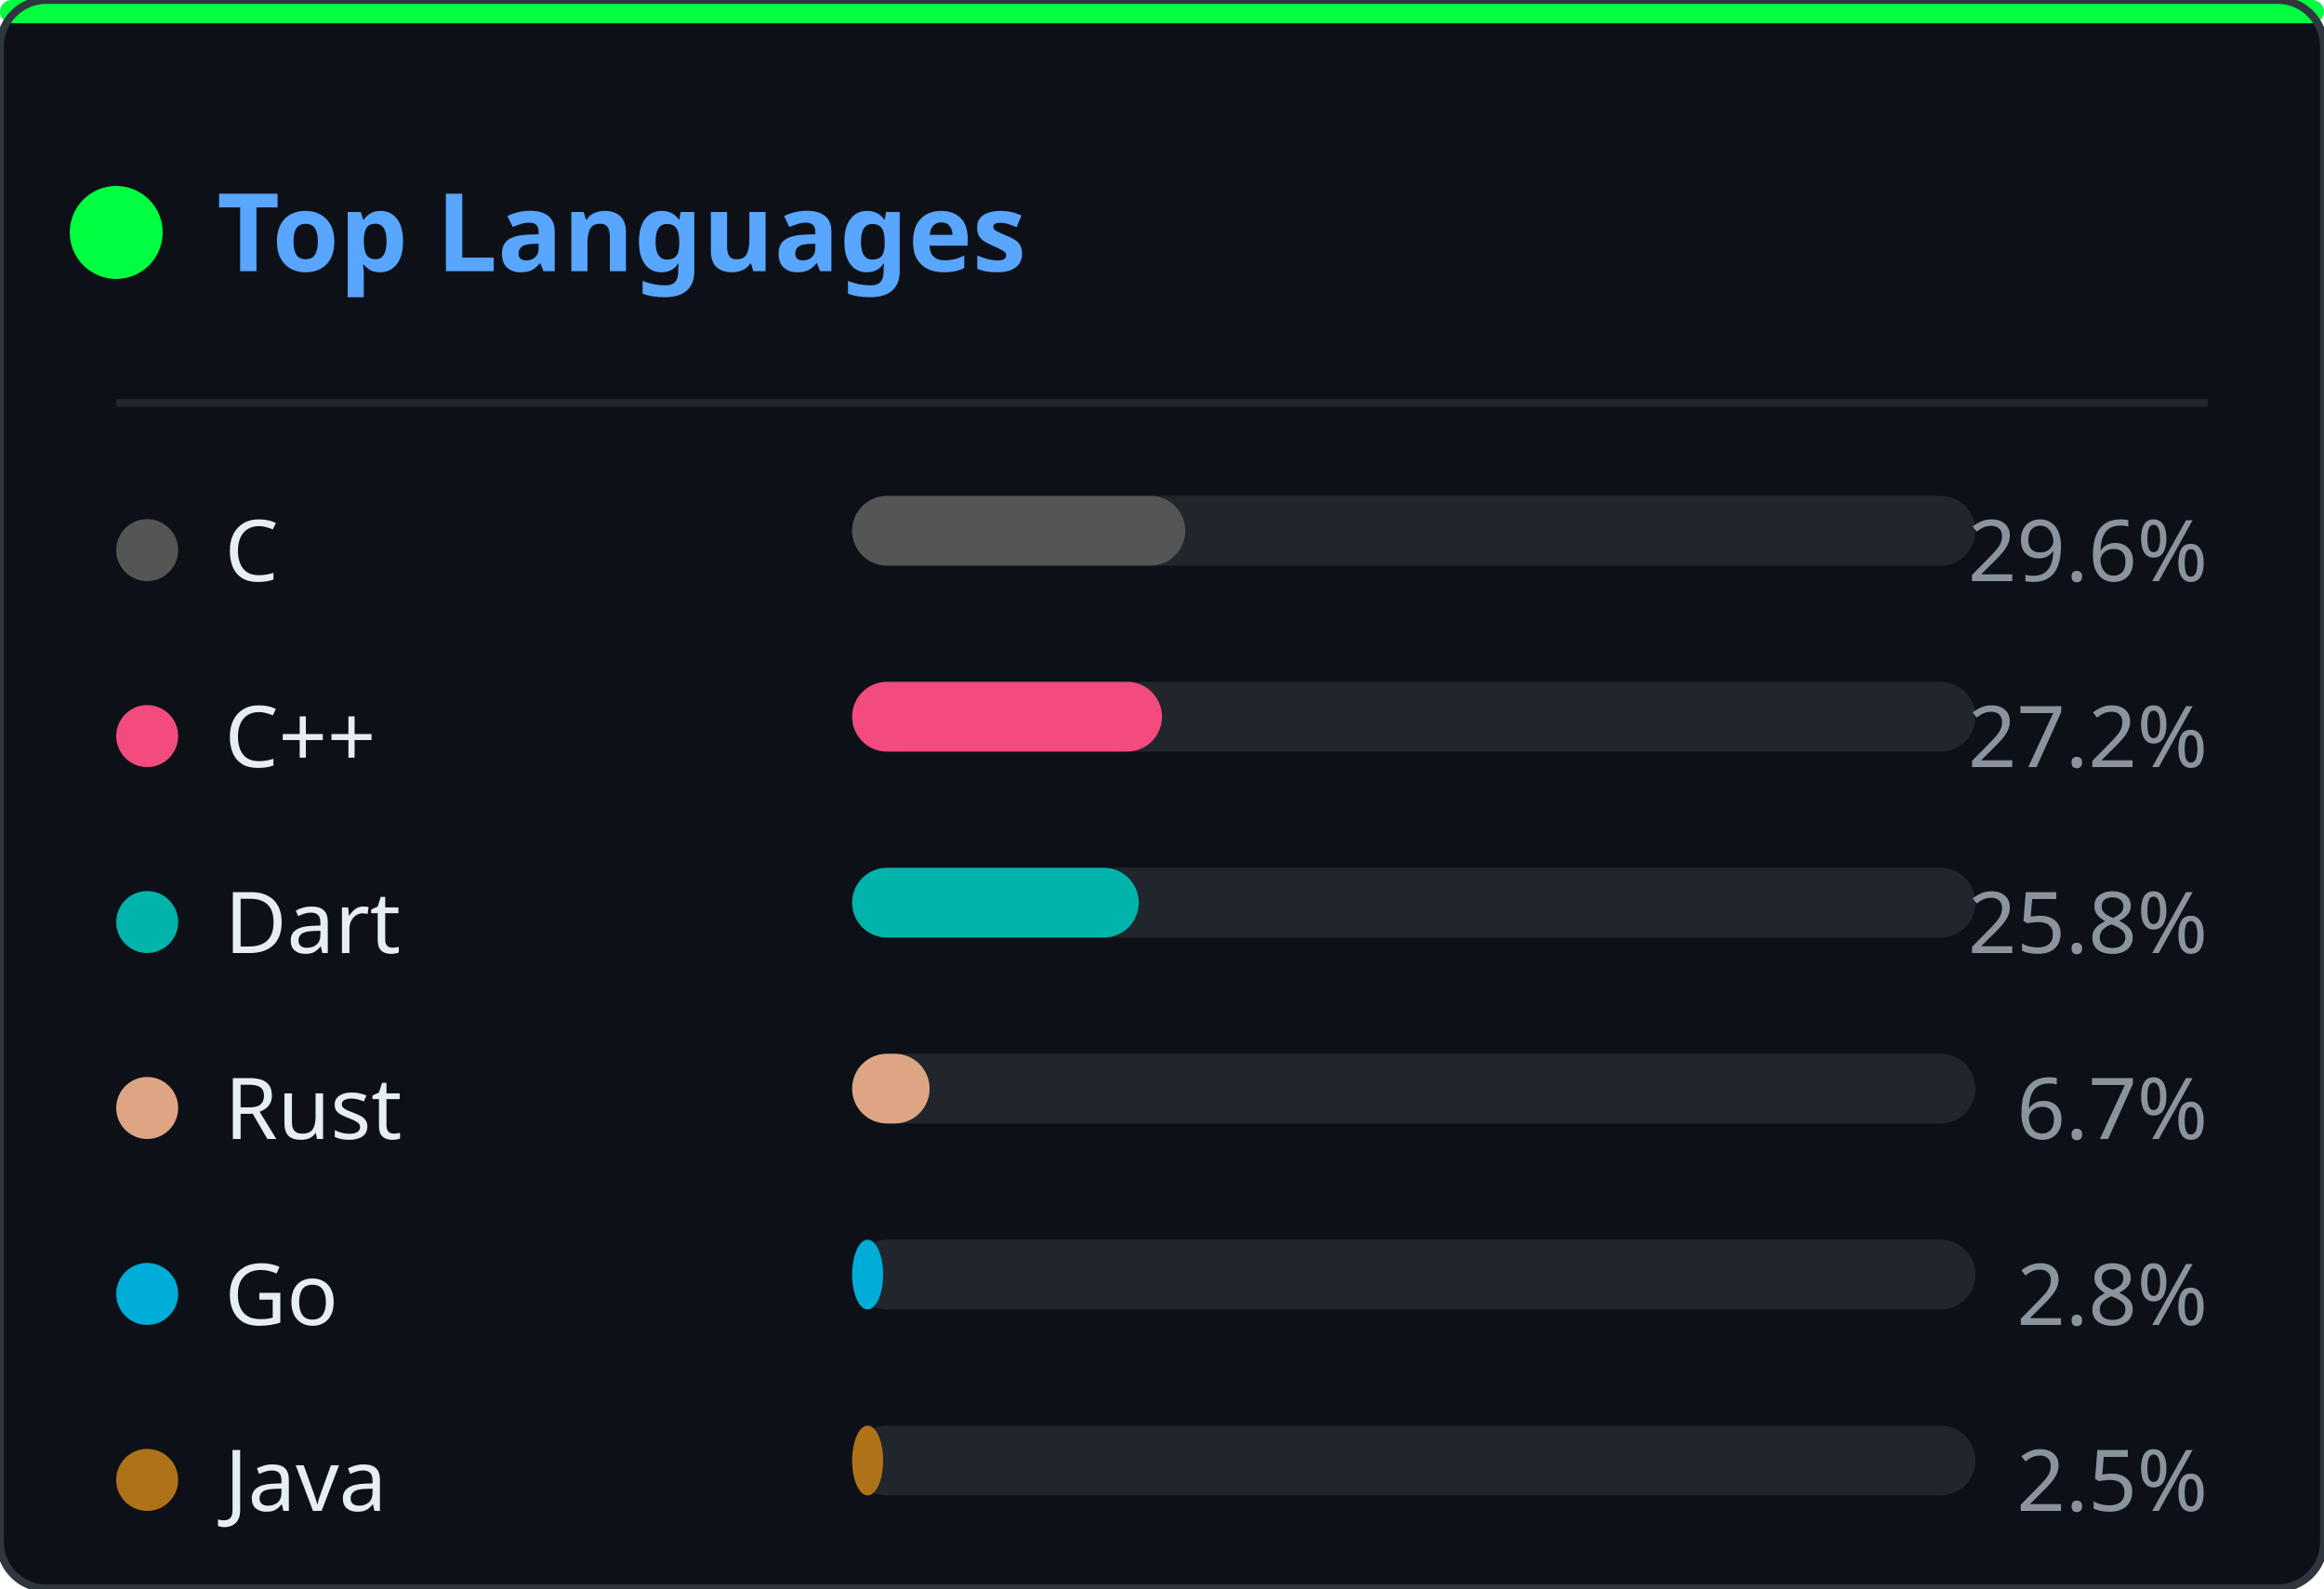
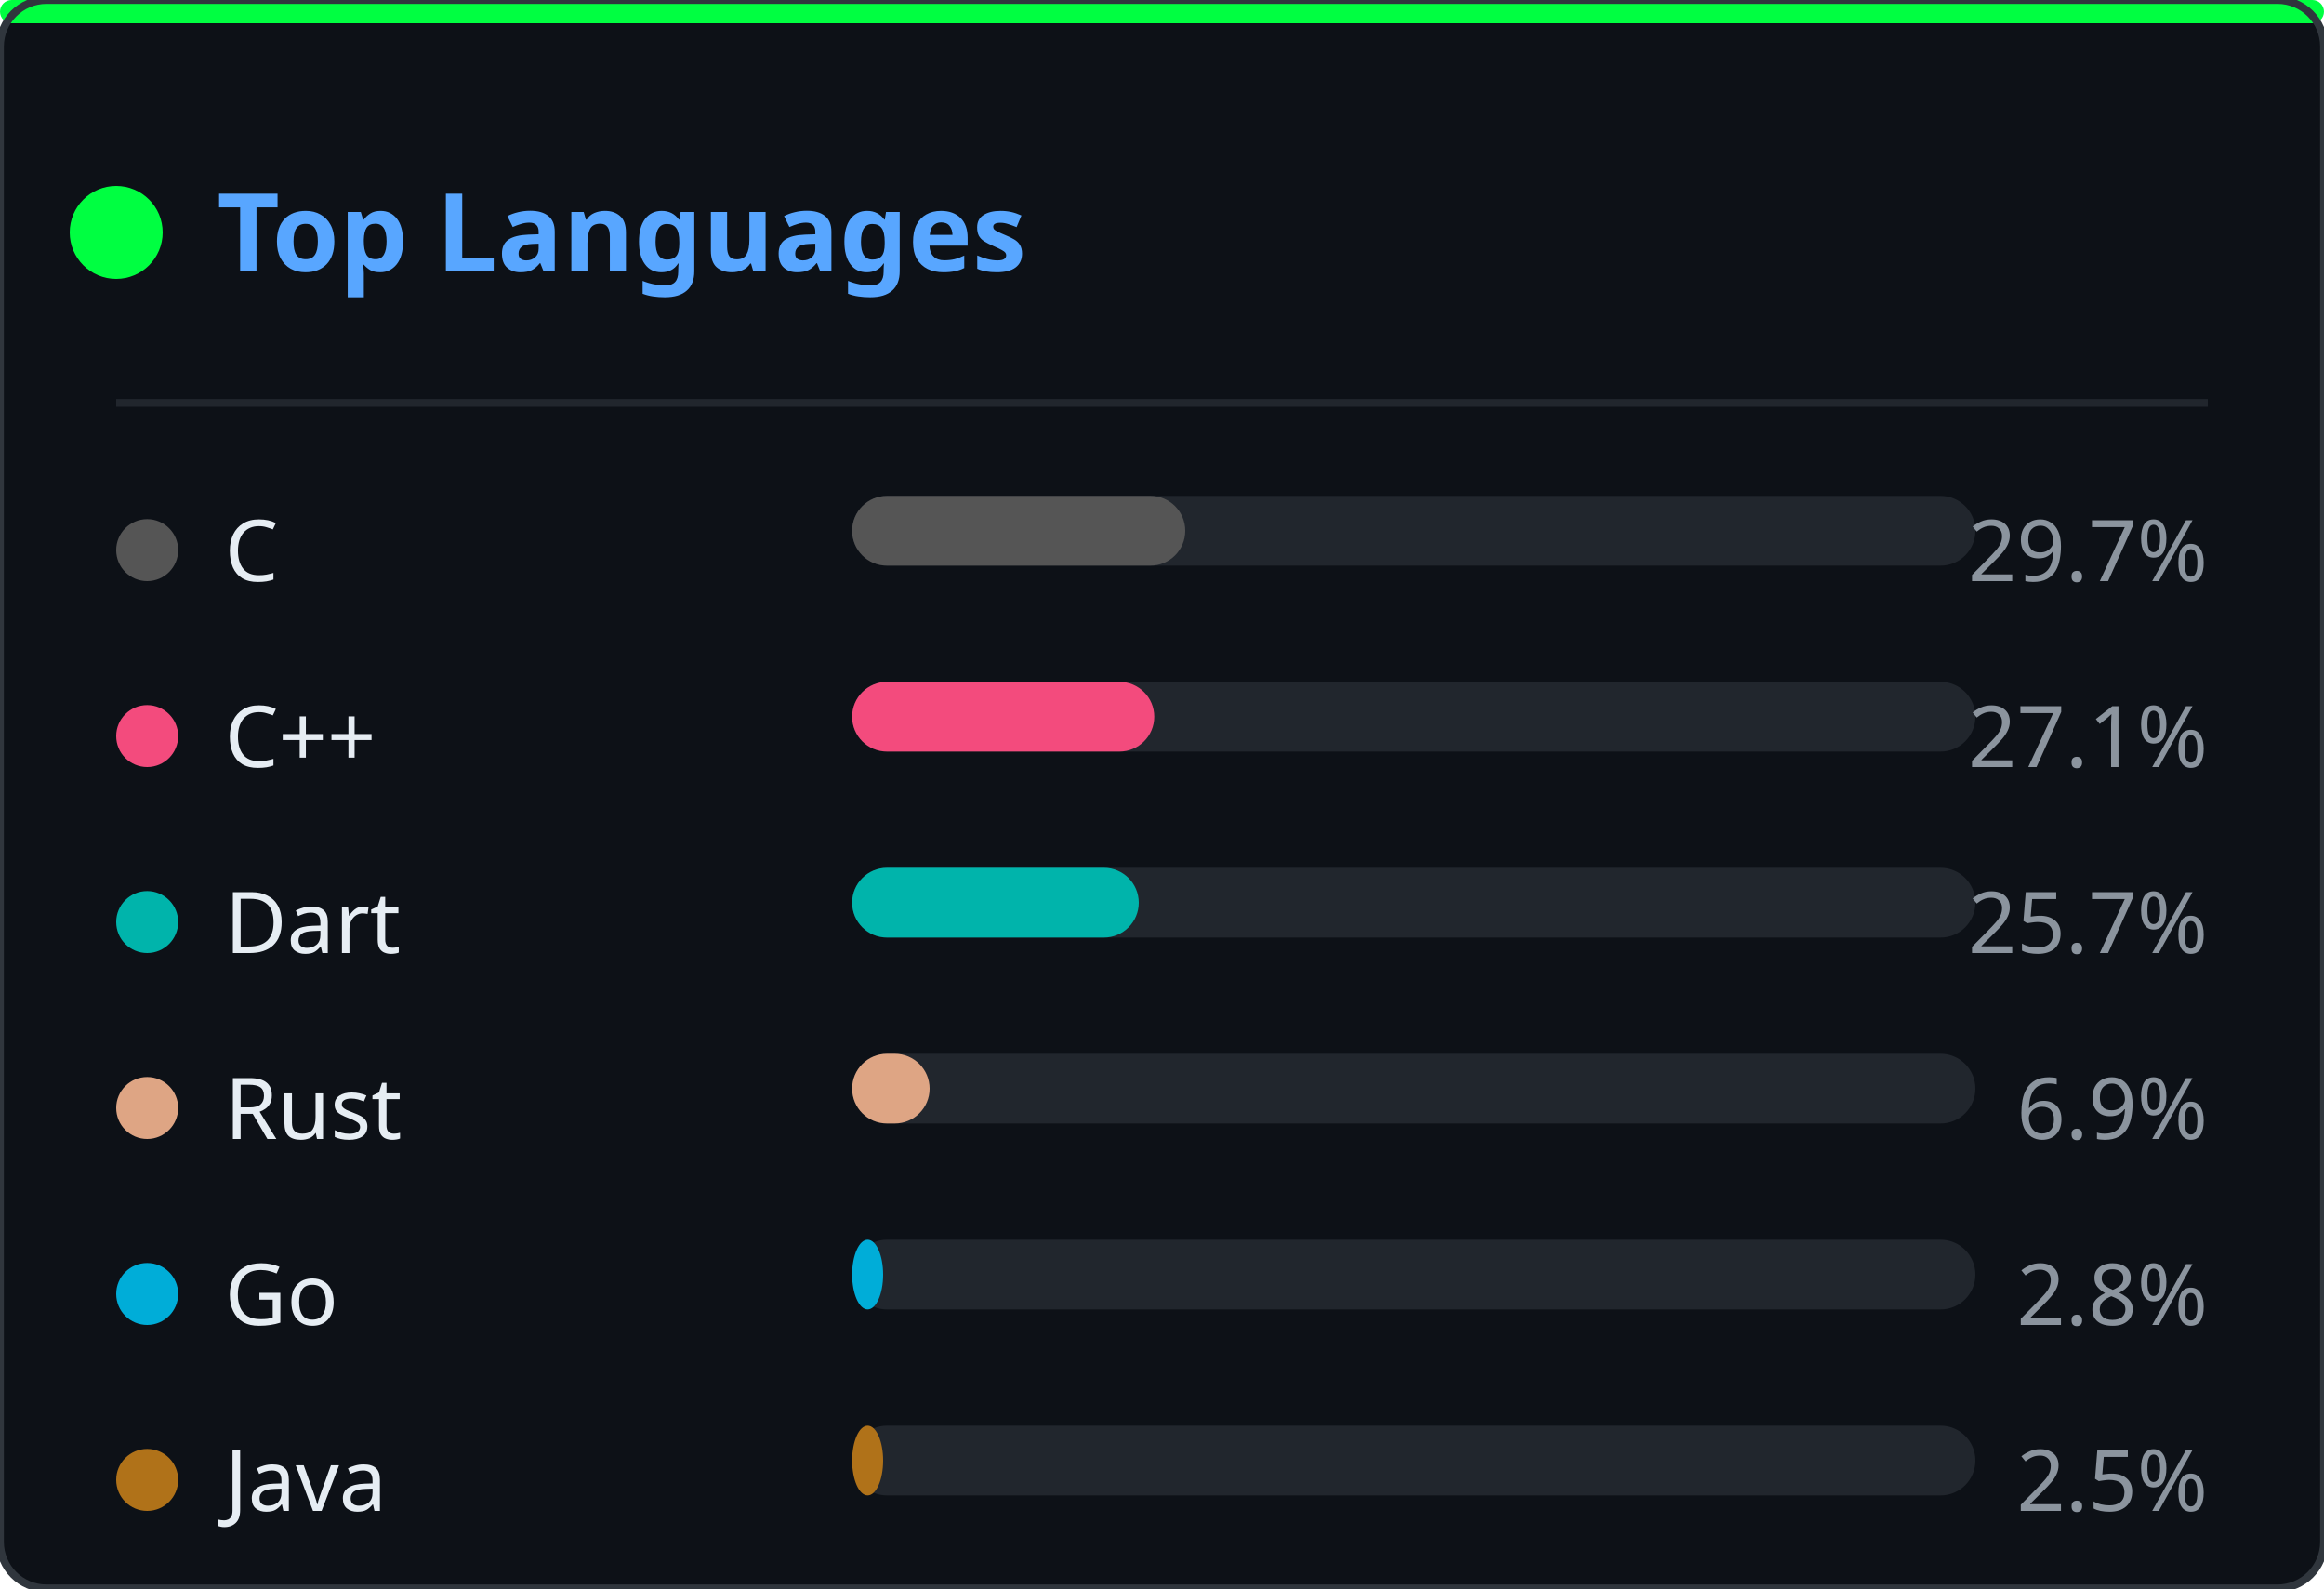
<svg xmlns="http://www.w3.org/2000/svg" width="300" height="205" viewBox="0 0 300 205">
  <defs>
    <clipPath id="ln-clip">
      <rect width="300" height="205" rx="6" />
    </clipPath>
  </defs>
  <rect width="300" height="205" rx="6" fill="#0d1117" />
  <g clip-path="url(#ln-clip)">
    <g opacity="0.10">
      <style>@keyframes ln0{from{transform:translateY(-46px)}to{transform:translateY(219px)}}@keyframes ln1{from{transform:translateY(-46px)}to{transform:translateY(219px)}}@keyframes ln2{from{transform:translateY(-46px)}to{transform:translateY(219px)}}@keyframes ln3{from{transform:translateY(-46px)}to{transform:translateY(219px)}}@keyframes ln4{from{transform:translateY(-46px)}to{transform:translateY(219px)}}@keyframes ln5{from{transform:translateY(-46px)}to{transform:translateY(219px)}}@keyframes ln6{from{transform:translateY(-46px)}to{transform:translateY(219px)}}@keyframes ln7{from{transform:translateY(-46px)}to{transform:translateY(219px)}}@keyframes ln8{from{transform:translateY(-46px)}to{transform:translateY(219px)}}@keyframes ln9{from{transform:translateY(-46px)}to{transform:translateY(219px)}}@keyframes ln10{from{transform:translateY(-46px)}to{transform:translateY(219px)}}@keyframes ln11{from{transform:translateY(-46px)}to{transform:translateY(219px)}}</style>
      <g style="animation:ln0 1.92s linear infinite;animation-delay:-0.55s">
        <text x="93" y="0" font-family="monospace" font-size="12" fill="#00ff41">ｿ</text>
        <text x="93" y="-14" font-family="monospace" font-size="12" fill="#00ff41" opacity="0.75">7</text>
        <text x="93" y="-28" font-family="monospace" font-size="12" fill="#00ff41" opacity="0.50">3</text>
        <text x="93" y="-42" font-family="monospace" font-size="12" fill="#00ff41" opacity="0.25">ﾑ</text>
      </g>
      <g style="animation:ln1 2.40s linear infinite;animation-delay:-0.40s">
        <text x="41" y="0" font-family="monospace" font-size="12" fill="#00ff41">ｶ</text>
        <text x="41" y="-14" font-family="monospace" font-size="12" fill="#00ff41" opacity="0.75">ｭ</text>
        <text x="41" y="-28" font-family="monospace" font-size="12" fill="#00ff41" opacity="0.50">ｳ</text>
        <text x="41" y="-42" font-family="monospace" font-size="12" fill="#00ff41" opacity="0.25">ﾎ</text>
      </g>
      <g style="animation:ln2 2.75s linear infinite;animation-delay:-0.79s">
        <text x="205" y="0" font-family="monospace" font-size="12" fill="#00ff41">1</text>
        <text x="205" y="-14" font-family="monospace" font-size="12" fill="#00ff41" opacity="0.75">ﾀ</text>
        <text x="205" y="-28" font-family="monospace" font-size="12" fill="#00ff41" opacity="0.50">ﾓ</text>
        <text x="205" y="-42" font-family="monospace" font-size="12" fill="#00ff41" opacity="0.25">6</text>
      </g>
      <g style="animation:ln3 1.66s linear infinite;animation-delay:-0.60s">
        <text x="137" y="0" font-family="monospace" font-size="12" fill="#00ff41">ｮ</text>
        <text x="137" y="-14" font-family="monospace" font-size="12" fill="#00ff41" opacity="0.75">ｽ</text>
        <text x="137" y="-28" font-family="monospace" font-size="12" fill="#00ff41" opacity="0.50">ｾ</text>
        <text x="137" y="-42" font-family="monospace" font-size="12" fill="#00ff41" opacity="0.25">ｫ</text>
      </g>
      <g style="animation:ln4 2.63s linear infinite;animation-delay:-1.74s">
        <text x="37" y="0" font-family="monospace" font-size="12" fill="#00ff41">ｿ</text>
        <text x="37" y="-14" font-family="monospace" font-size="12" fill="#00ff41" opacity="0.75">ﾍ</text>
        <text x="37" y="-28" font-family="monospace" font-size="12" fill="#00ff41" opacity="0.50">ｨ</text>
        <text x="37" y="-42" font-family="monospace" font-size="12" fill="#00ff41" opacity="0.25">5</text>
      </g>
      <g style="animation:ln5 3.08s linear infinite;animation-delay:-2.49s">
        <text x="81" y="0" font-family="monospace" font-size="12" fill="#00ff41">2</text>
        <text x="81" y="-14" font-family="monospace" font-size="12" fill="#00ff41" opacity="0.75">ｻ</text>
        <text x="81" y="-28" font-family="monospace" font-size="12" fill="#00ff41" opacity="0.50">8</text>
        <text x="81" y="-42" font-family="monospace" font-size="12" fill="#00ff41" opacity="0.25">ﾑ</text>
      </g>
      <g style="animation:ln6 1.75s linear infinite;animation-delay:-1.65s">
        <text x="149" y="0" font-family="monospace" font-size="12" fill="#00ff41">ﾔ</text>
        <text x="149" y="-14" font-family="monospace" font-size="12" fill="#00ff41" opacity="0.75">6</text>
        <text x="149" y="-28" font-family="monospace" font-size="12" fill="#00ff41" opacity="0.50">ﾓ</text>
        <text x="149" y="-42" font-family="monospace" font-size="12" fill="#00ff41" opacity="0.25">ﾑ</text>
      </g>
      <g style="animation:ln7 2.87s linear infinite;animation-delay:-0.22s">
        <text x="133" y="0" font-family="monospace" font-size="12" fill="#00ff41">ｺ</text>
        <text x="133" y="-14" font-family="monospace" font-size="12" fill="#00ff41" opacity="0.75">ｬ</text>
        <text x="133" y="-28" font-family="monospace" font-size="12" fill="#00ff41" opacity="0.50">ﾋ</text>
        <text x="133" y="-42" font-family="monospace" font-size="12" fill="#00ff41" opacity="0.25">6</text>
      </g>
      <g style="animation:ln8 2.04s linear infinite;animation-delay:-0.62s">
        <text x="113" y="0" font-family="monospace" font-size="12" fill="#00ff41">ｩ</text>
        <text x="113" y="-14" font-family="monospace" font-size="12" fill="#00ff41" opacity="0.75">ﾘ</text>
        <text x="113" y="-28" font-family="monospace" font-size="12" fill="#00ff41" opacity="0.50">ﾂ</text>
        <text x="113" y="-42" font-family="monospace" font-size="12" fill="#00ff41" opacity="0.25">0</text>
      </g>
      <g style="animation:ln9 2.67s linear infinite;animation-delay:-1.60s">
        <text x="17" y="0" font-family="monospace" font-size="12" fill="#00ff41">ﾎ</text>
        <text x="17" y="-14" font-family="monospace" font-size="12" fill="#00ff41" opacity="0.75">5</text>
        <text x="17" y="-28" font-family="monospace" font-size="12" fill="#00ff41" opacity="0.50">ｵ</text>
        <text x="17" y="-42" font-family="monospace" font-size="12" fill="#00ff41" opacity="0.25">5</text>
      </g>
      <g style="animation:ln10 1.99s linear infinite;animation-delay:-0.10s">
        <text x="225" y="0" font-family="monospace" font-size="12" fill="#00ff41">ﾊ</text>
        <text x="225" y="-14" font-family="monospace" font-size="12" fill="#00ff41" opacity="0.75">ﾗ</text>
        <text x="225" y="-28" font-family="monospace" font-size="12" fill="#00ff41" opacity="0.50">ｧ</text>
        <text x="225" y="-42" font-family="monospace" font-size="12" fill="#00ff41" opacity="0.25">ｺ</text>
      </g>
      <g style="animation:ln11 1.72s linear infinite;animation-delay:-0.65s">
        <text x="105" y="0" font-family="monospace" font-size="12" fill="#00ff41">ﾁ</text>
        <text x="105" y="-14" font-family="monospace" font-size="12" fill="#00ff41" opacity="0.75">ｹ</text>
        <text x="105" y="-28" font-family="monospace" font-size="12" fill="#00ff41" opacity="0.50">ﾒ</text>
        <text x="105" y="-42" font-family="monospace" font-size="12" fill="#00ff41" opacity="0.25">ﾎ</text>
      </g>
    </g>
  </g>
  <rect width="300" height="3" rx="1.5" fill="#00ff41" />
  <rect width="300" height="205" rx="6" fill="none" stroke="#30363d" stroke-width="1" />
  <circle cx="15" cy="30" r="6" fill="#00ff41" />
  <text x="28" y="35" font-family="'Segoe UI',Ubuntu,sans-serif" font-size="14" font-weight="600" fill="#58a6ff">Top Languages</text>
  <line x1="15" y1="52" x2="285" y2="52" stroke="#21262d" stroke-width="1" />
  <circle cx="19" cy="71" r="4" fill="#555555" />
  <text x="29" y="75" font-family="'Segoe UI',Ubuntu,sans-serif" font-size="11" fill="#e6edf3">C</text>
  <rect x="110" y="64" width="145" height="9" rx="4.5" fill="#21262d" />
  <rect x="110" y="64" width="43" height="9" rx="4.5" fill="#555555" />
-   <text x="285" y="75" text-anchor="end" font-family="'Segoe UI',Ubuntu,sans-serif" font-size="11" fill="#8b949e">29.6%</text>
+   <text x="285" y="75" text-anchor="end" font-family="'Segoe UI',Ubuntu,sans-serif" font-size="11" fill="#8b949e">29.7%</text>
  <circle cx="19" cy="95" r="4" fill="#f34b7d" />
  <text x="29" y="99" font-family="'Segoe UI',Ubuntu,sans-serif" font-size="11" fill="#e6edf3">C++</text>
  <rect x="110" y="88" width="145" height="9" rx="4.5" fill="#21262d" />
-   <rect x="110" y="88" width="40" height="9" rx="4.5" fill="#f34b7d" />
-   <text x="285" y="99" text-anchor="end" font-family="'Segoe UI',Ubuntu,sans-serif" font-size="11" fill="#8b949e">27.2%</text>
+   <rect x="110" y="88" width="39" height="9" rx="4.5" fill="#f34b7d" />
+   <text x="285" y="99" text-anchor="end" font-family="'Segoe UI',Ubuntu,sans-serif" font-size="11" fill="#8b949e">27.1%</text>
  <circle cx="19" cy="119" r="4" fill="#00B4AB" />
  <text x="29" y="123" font-family="'Segoe UI',Ubuntu,sans-serif" font-size="11" fill="#e6edf3">Dart</text>
  <rect x="110" y="112" width="145" height="9" rx="4.5" fill="#21262d" />
  <rect x="110" y="112" width="37" height="9" rx="4.5" fill="#00B4AB" />
-   <text x="285" y="123" text-anchor="end" font-family="'Segoe UI',Ubuntu,sans-serif" font-size="11" fill="#8b949e">25.8%</text>
+   <text x="285" y="123" text-anchor="end" font-family="'Segoe UI',Ubuntu,sans-serif" font-size="11" fill="#8b949e">25.7%</text>
  <circle cx="19" cy="143" r="4" fill="#dea584" />
  <text x="29" y="147" font-family="'Segoe UI',Ubuntu,sans-serif" font-size="11" fill="#e6edf3">Rust</text>
  <rect x="110" y="136" width="145" height="9" rx="4.5" fill="#21262d" />
  <rect x="110" y="136" width="10" height="9" rx="4.5" fill="#dea584" />
-   <text x="285" y="147" text-anchor="end" font-family="'Segoe UI',Ubuntu,sans-serif" font-size="11" fill="#8b949e">6.7%</text>
+   <text x="285" y="147" text-anchor="end" font-family="'Segoe UI',Ubuntu,sans-serif" font-size="11" fill="#8b949e">6.9%</text>
  <circle cx="19" cy="167" r="4" fill="#00ADD8" />
  <text x="29" y="171" font-family="'Segoe UI',Ubuntu,sans-serif" font-size="11" fill="#e6edf3">Go</text>
  <rect x="110" y="160" width="145" height="9" rx="4.5" fill="#21262d" />
  <rect x="110" y="160" width="4" height="9" rx="4.5" fill="#00ADD8" />
  <text x="285" y="171" text-anchor="end" font-family="'Segoe UI',Ubuntu,sans-serif" font-size="11" fill="#8b949e">2.8%</text>
  <circle cx="19" cy="191" r="4" fill="#b07219" />
  <text x="29" y="195" font-family="'Segoe UI',Ubuntu,sans-serif" font-size="11" fill="#e6edf3">Java</text>
  <rect x="110" y="184" width="145" height="9" rx="4.5" fill="#21262d" />
  <rect x="110" y="184" width="4" height="9" rx="4.5" fill="#b07219" />
  <text x="285" y="195" text-anchor="end" font-family="'Segoe UI',Ubuntu,sans-serif" font-size="11" fill="#8b949e">2.5%</text>
</svg>
